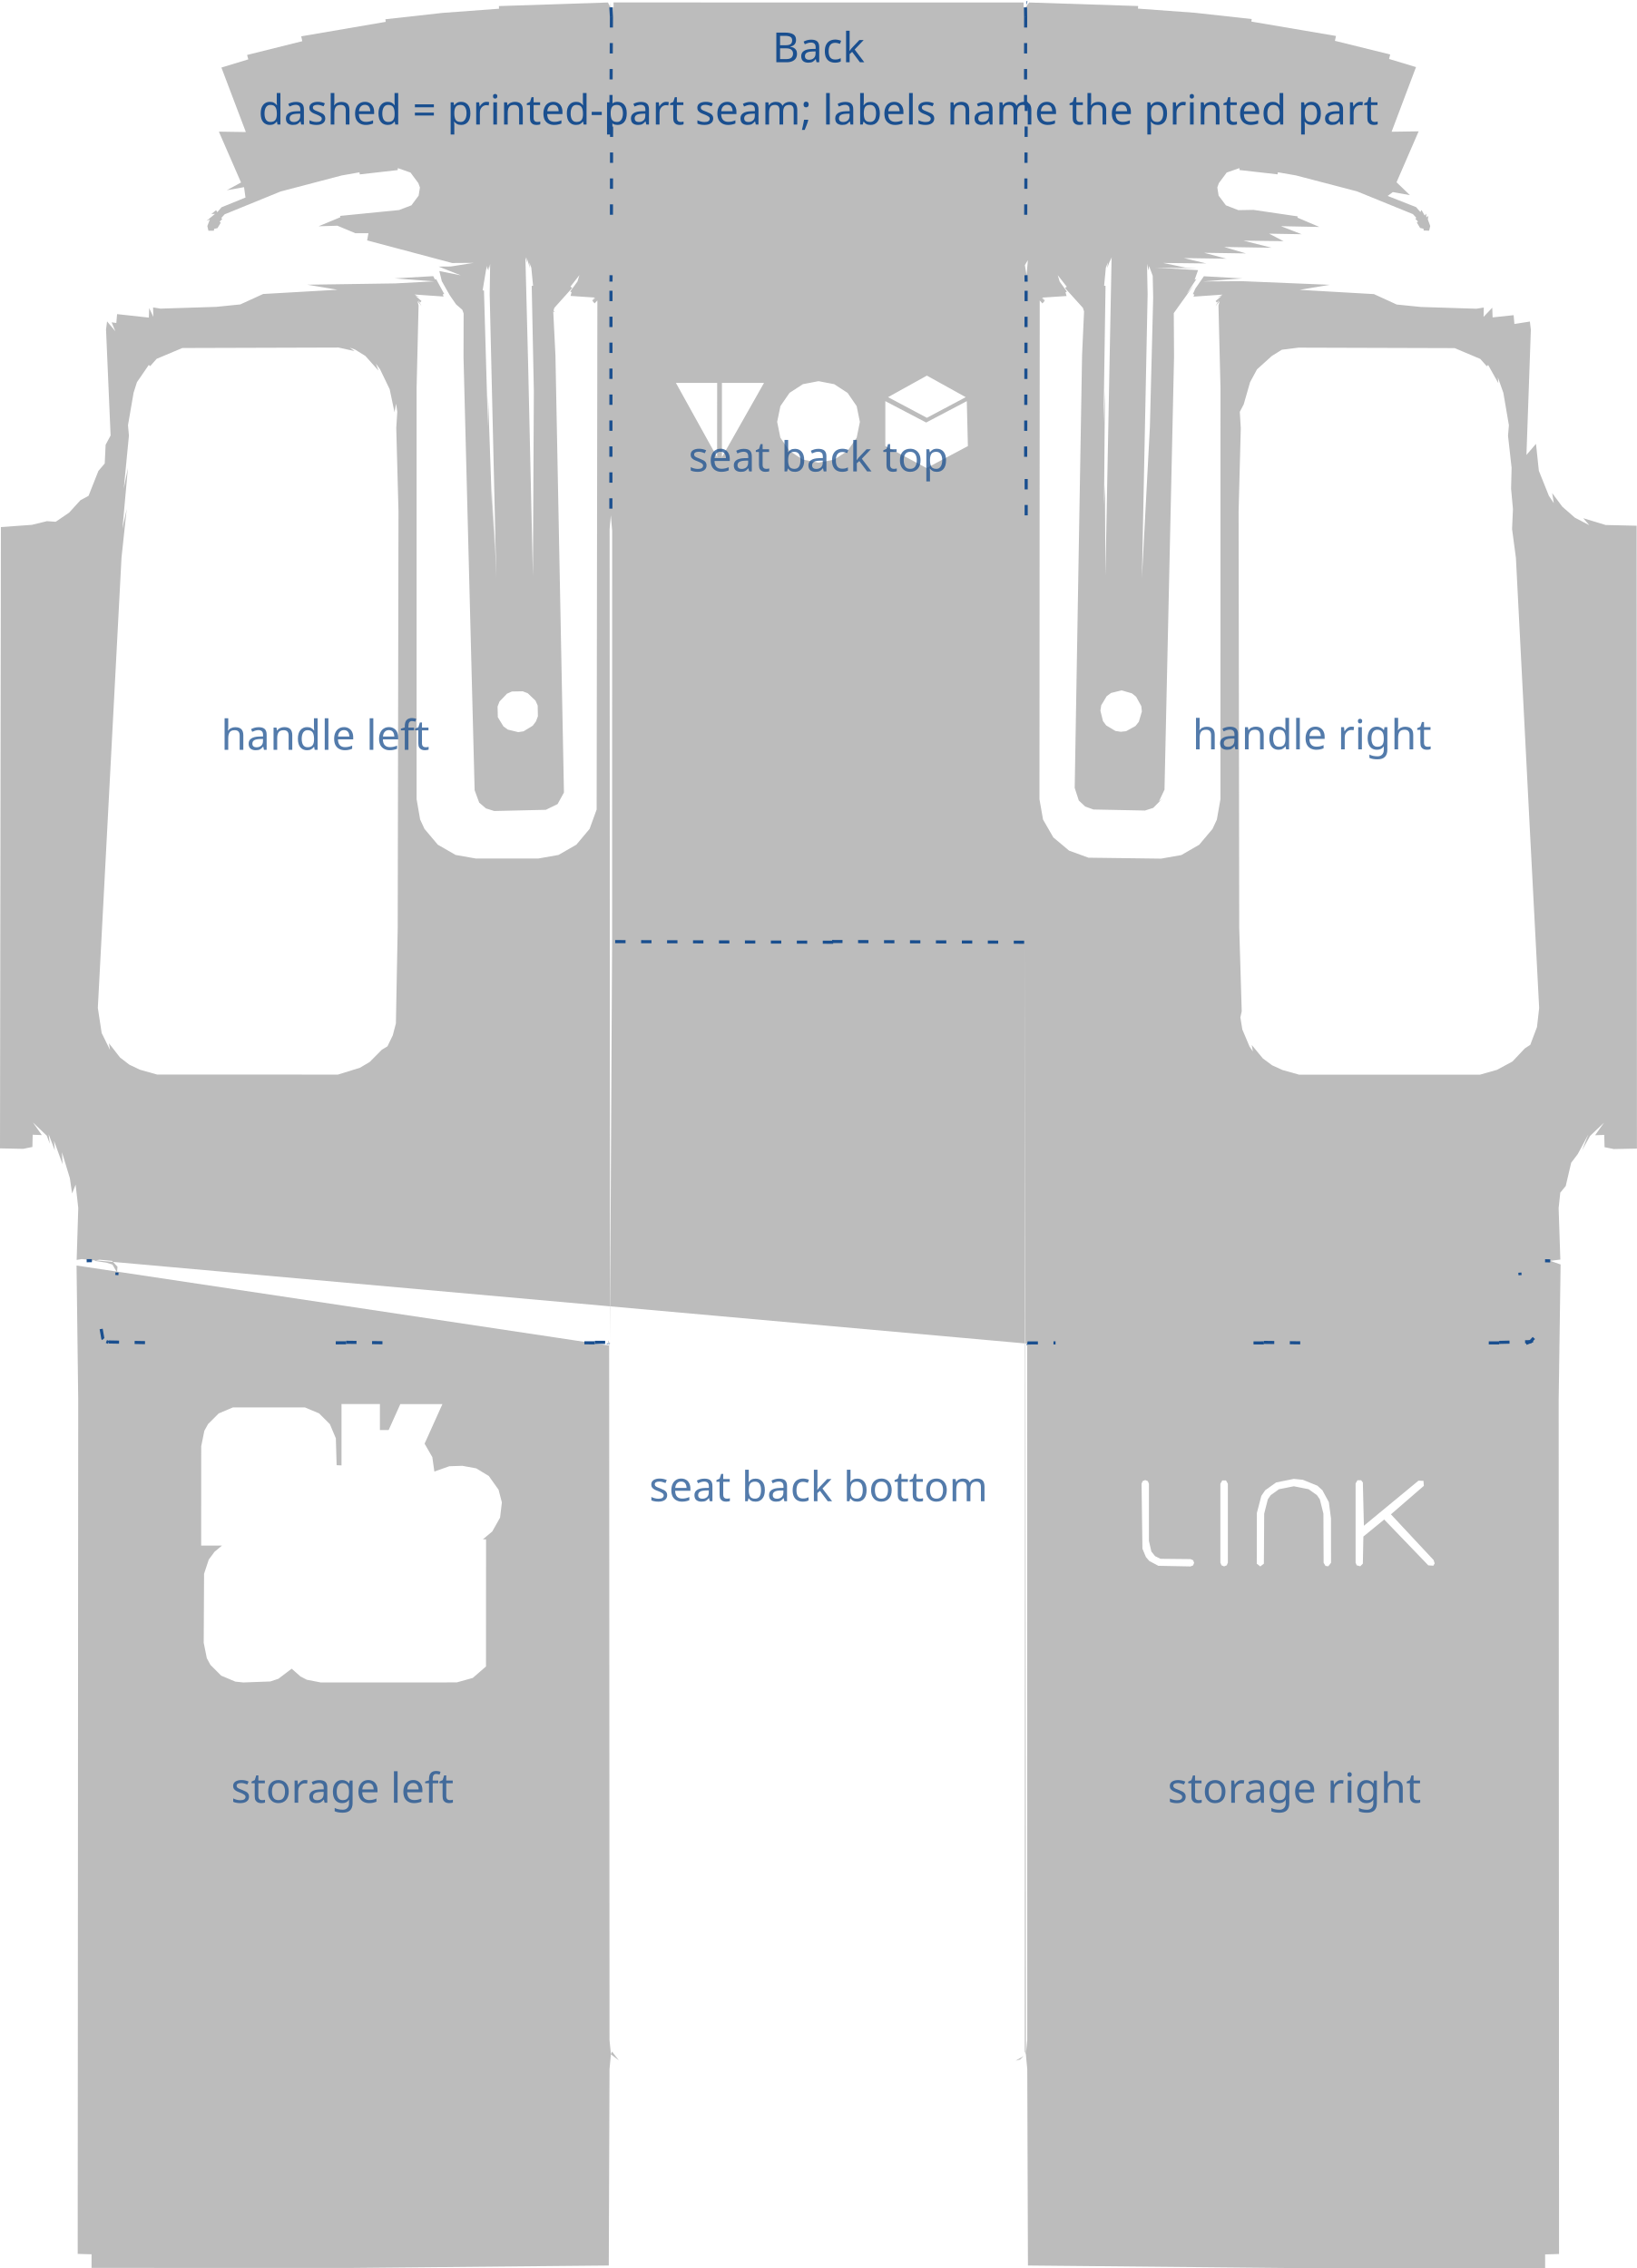
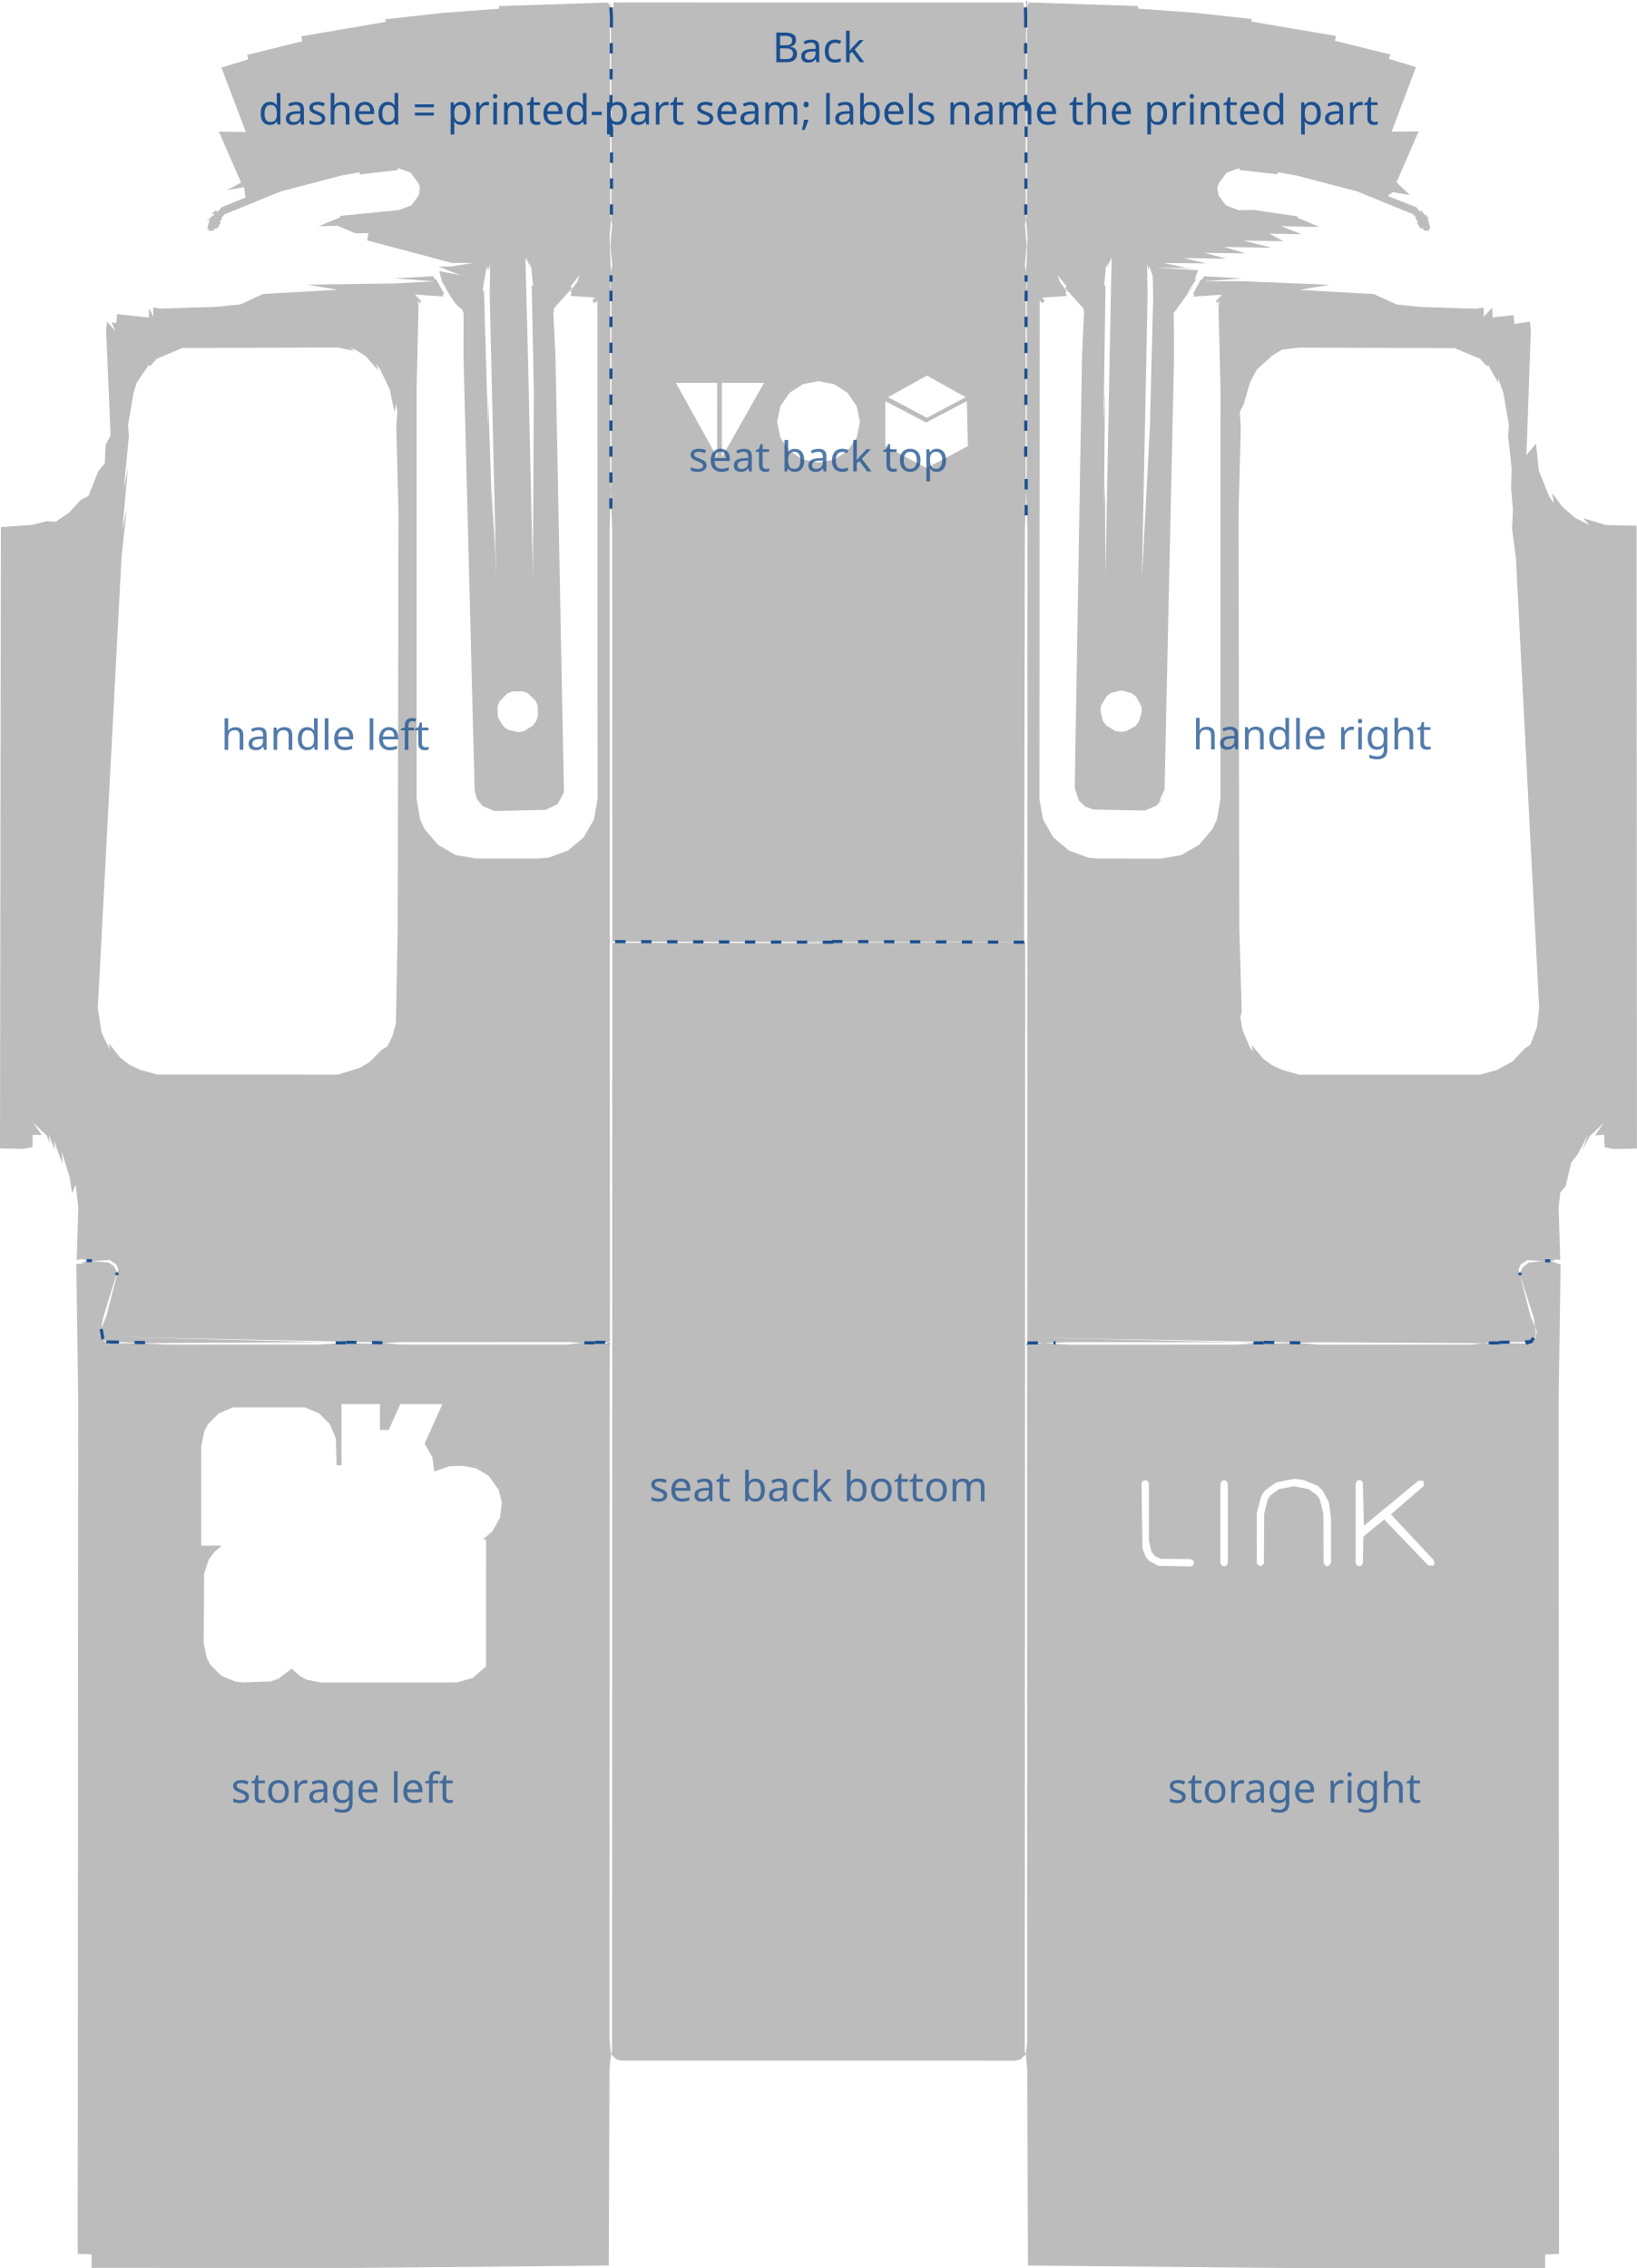
<svg xmlns="http://www.w3.org/2000/svg" width="315.4mm" height="437.1mm" viewBox="0 0 315.4 437.1" version="1.1">
-   <path d="M197.91 258.95 L197.93 393.19 L197.66 395.91 L197.93 398.77 L198.06 436.62 L247.95 437.1 L297.71 437.1 L297.71 434.48 L300.39 434.4 L300.32 269.77 L300.69 243.69 L298.69 243 L300.64 242.75 L300.31 232.83 L300.63 229.85 L301.68 228.57 L302.73 224.09 L304 222.41 L306.04 218.63 L304.82 221.69 L306.39 218.9 L309.05 216.37 L307.34 218.79 L309.1 218.72 L309.16 221.09 L310.94 221.45 L315.4 221.36 L315.34 101.32 L309.37 101.18 L305.05 99.87 L306.22 101.22 L303.43 99.76 L301.02 97.65 L299.07 95.03 L299.38 96.97 L298.43 95.55 L296.5 90.73 L295.95 85.54 L294.11 87.68 L294.96 63.54 L294.77 61.97 L291.79 62.44 L291.64 60.74 L287.59 61.17 L287.52 59.31 L285.85 61.07 L285.89 59.27 L284.47 59.5 L273.77 59.16 L269.12 58.69 L264.72 56.68 L250.41 55.86 L256.22 54.89 L239.32 54.19 L231.77 54.24 L239.38 53.66 L231.96 53.24 L230.31 55.63 L229.84 56.68 L230.13 56.76 L229.95 57.17 L235.58 56.78 L234.53 57.34 L235.37 57.03 L234.22 58.03 L234.46 58.3 L234.86 57.86 L234.21 59.01 L234.99 58.04 L234.77 58.89 L235.16 74.75 L235.15 154.04 L234.46 157.96 L233.62 159.76 L231.06 162.8 L227.62 164.79 L223.71 165.48 L209.73 165.3 L205.99 163.94 L202.95 161.39 L200.97 157.95 L200.28 154.04 L200.33 57.9 L200.86 58.48 L201.3 57.94 L200.67 57.49 L201.42 57.87 L200.78 57.36 L205.5 57.05 L205.3 56.32 L205.57 56.21 L204.18 54.28 L203.8 53.03 L205.54 55.26 L205.2 55.51 L208.65 59.33 L208.87 60.02 L208.49 68.47 L207.07 151.85 L207.86 154.28 L209.1 155.44 L210.68 156.01 L220.61 156.21 L222.2 155.7 L223.98 153.89 L223.3 154.46 L224.37 152.19 L226.21 68.79 L226.16 60.34 L230.01 54.96 L228.64 56.63 L230.54 53.74 L230.17 53.94 L230.84 52.06 L222.61 51.58 L230.66 51.7 L228.39 51.57 L224.13 50.68 L232.42 50.77 L228.1 49.74 L236.3 49.86 L232.01 48.72 L240.07 48.84 L235.85 47.6 L245.02 47.75 L239.6 46.38 L247.31 46.48 L244.52 45.03 L250.79 45.14 L246.81 43.59 L254.21 43.74 L250 41.95 L250.02 41.7 L241.51 40.45 L238.6 40.5 L236.2 39.57 L234.8 37.7 L234.55 36.13 L234.84 35.3 L236.36 33.25 L238.81 32.4 L238.84 32.77 L246.15 33.6 L246.22 33.2 L249.67 33.8 L261.46 36.88 L272.24 41.27 L272.88 41.97 L272.71 42.19 L273.22 42.7 L272.99 42.88 L273.62 43.93 L274.27 44.08 L274.32 44.43 L275.36 44.46 L275.57 43.55 L275.11 42.29 L275.2 41.62 L274.83 41.9 L274.79 41.18 L274.5 41.54 L273.89 40.47 L273.67 40.86 L272.85 39.92 L267.37 37.76 L268.36 37.02 L271.66 37.61 L269.08 35.13 L273.34 25.31 L268.13 25.39 L272.83 12.93 L267.64 11.36 L267.86 10.5 L257.21 7.87 L257.41 6.93 L241.11 4.16 L241.17 3.67 L230.21 2.46 L219.26 1.66 L219.29 1.16 L198.29 0.48 L197.59 1.43 L197.22 1.42 L197.22 0.48 L118.22 0.47 L118.22 1.42 L117.7 1.42 L117.66 0.49 L117.6 1.43 L117.14 0.48 L96.13 1.17 L96.15 1.68 L85.22 2.49 L74.26 3.71 L74.32 4.21 L58.04 7 L58.24 7.94 L47.61 10.59 L47.84 11.44 L42.66 13.02 L47.37 25.45 L42.17 25.37 L46.44 35.17 L43.71 36.66 L47.02 36.07 L47.3 38.07 L42.68 39.95 L41.87 40.89 L41.64 40.51 L40.73 41.24 L41.43 41.22 L39.78 42.58 L40.43 42.31 L39.95 43.57 L40.16 44.47 L41.21 44.46 L41.26 44.11 L41.91 43.96 L42.54 42.91 L42.31 42.73 L42.81 42.22 L42.65 42 L43.29 41.3 L54.05 36.91 L65.82 33.82 L69.26 33.21 L69.32 33.61 L76.62 32.78 L76.66 32.4 L79.1 33.26 L80.61 35.3 L80.91 36.13 L80.66 37.7 L79.27 39.57 L76.89 40.48 L65.54 41.61 L65.57 41.87 L61.38 43.61 L65.01 43.5 L68.48 44.95 L70.99 44.95 L70.74 46.33 L87.13 50.69 L91.26 50.66 L86.86 51.36 L84.52 51.38 L88.77 53.06 L84.65 52.24 L85.13 54.2 L86.66 56.9 L87.88 58.67 L89.07 59.7 L89.33 60.4 L89.31 68.87 L91.45 152.29 L92.33 154.69 L93.63 155.8 L95.23 156.3 L105.17 156.07 L107.43 154.97 L108.66 152.74 L107.02 68.47 L106.6 60.02 L106.9 60.19 L106.65 59.84 L106.82 59.32 L110.25 55.49 L109.91 55.24 L111.64 53.02 L111.26 54.26 L109.86 56.19 L110.13 56.3 L109.93 57.03 L114.65 57.35 L114.01 57.86 L114.76 57.48 L114.12 57.93 L114.56 58.47 L115.1 57.9 L114.96 156.01 L113.6 159.75 L111.05 162.79 L107.61 164.77 L103.7 165.46 L91.7 165.46 L87.79 164.77 L84.35 162.79 L81.79 159.75 L80.95 157.94 L80.27 154.03 L80.27 74.73 L80.65 58.87 L80.44 58.02 L81.22 58.99 L80.56 57.85 L80.96 58.29 L81.21 58.02 L80.06 57.01 L80.9 57.32 L79.85 56.76 L85.48 57.15 L85.3 56.73 L85.59 56.66 L84.04 53.8 L83.81 53.86 L83.47 53.22 L76.04 53.65 L83.66 54.22 L76.15 54.62 L59.21 54.87 L65.02 55.84 L50.7 56.66 L46.3 58.67 L41.65 59.14 L30.93 59.48 L29.5 59.25 L29.54 61.05 L28.74 59.37 L28.68 61.21 L22.56 60.54 L22.41 62.25 L21.51 62.12 L22.22 63.84 L20.63 61.94 L20.43 63.52 L21.31 83.93 L20.35 85.72 L20.18 89.32 L18.96 90.76 L17.06 95.56 L15.5 96.4 L13.34 98.78 L10.73 100.56 L9.05 100.44 L6.14 101.15 L0.17 101.58 L0 221.32 L4.46 221.41 L6.24 221.05 L6.3 218.69 L8.06 218.76 L6.35 216.33 L9.01 218.87 L9.59 220.43 L9.37 218.6 L10.55 221.68 L10.41 219.86 L12.05 224.37 L11.94 222.06 L13.46 227.06 L13.89 230.01 L14.57 228.31 L15.08 232.8 L14.77 242.82 L15.74 242.66 Z M249.29 285.02 L251.02 285.19 L253.83 286.33 L254.8 287.21 L256.04 289.5 L256.45 292.65 L256.46 301.18 L255.93 301.86 L255.39 301.79 L255.03 301.18 L254.99 291.71 L254.3 288.96 L253.74 288.15 L252.14 287.01 L249.29 286.44 L246.43 287.01 L244.84 288.15 L244.28 288.96 L243.58 291.72 L243.52 301.36 L242.83 301.89 L242.15 301.36 L242.17 291.59 L243.03 288.29 L243.77 287.21 L245.89 285.7 Z M261.55 285.28 L262.26 285.28 L262.59 285.71 L262.79 294.05 L273.31 285.36 L274.27 285.4 L274.34 286.36 L268 291.85 L276.22 300.66 L276.43 301.3 L276.17 301.75 L275.2 301.68 L266.7 292.85 L262.69 296.13 L262.59 301.35 L262.09 301.86 L261.4 301.67 L261.19 301.17 L261.19 285.9 Z M220.12 298.47 L219.95 285.95 L220.16 285.45 L220.66 285.24 L221.16 285.45 L221.37 285.95 L221.37 296.97 L221.84 299.01 L222.56 299.91 L223.6 300.42 L229.38 300.48 L229.88 300.69 L230.08 301.19 L229.88 301.69 L229.38 301.89 L223.19 301.77 L221.44 300.84 L220.79 300.08 Z M235.5 285.32 L236.22 285.32 L236.58 285.95 L236.58 301.16 L236.37 301.67 L235.86 301.88 L235.35 301.67 L235.14 301.16 L235.14 285.95 Z M18.85 194.25 L23.41 107.49 L24.41 98.1 L23.59 101.91 L24.65 90.16 L23.85 94.16 L24.84 83.96 L24.66 81.95 L25.74 75.69 L26.38 73.67 L28.67 70.33 L28.93 70.57 L30.19 69.15 L35.13 67.07 L65.24 66.98 L68.33 67.67 L67.39 66.99 L68.43 67.38 L70.4 68.6 L72.92 71.42 L72.43 70.09 L73.23 71.17 L75.08 75.01 L76.01 79.44 L76.32 77.8 L76.55 79.35 L76.35 82.5 L76.78 98.55 L76.63 178.82 L76.28 197.24 L75.68 199.53 L74.65 201.66 L73.58 202.3 L71.23 204.67 L69.34 205.79 L65.11 207.1 L30.26 207.09 L26.96 206.16 L24.92 205.19 L23.12 203.8 L20.99 201.06 L21.2 202.36 L19.59 199.09 Z M117.53 258.4 L117.46 101.95 L117.7 99.31 L117.95 102.29 L117.94 181.07 Z M103.6 135.98 L103.64 138.05 L103.27 139.02 L102.65 139.86 L100.88 140.94 L99.85 141.1 L97.84 140.61 L97 139.99 L95.92 138.23 L95.87 136.16 L96.25 135.19 L97.68 133.69 L98.63 133.27 L100.71 133.23 L101.68 133.6 L103.18 135.03 Z M94.44 50.88 L94.35 56.74 L95.63 111.41 L95.17 99.7 L95.24 105.01 L94.8 94.1 L94.86 99.72 L94.03 76.22 L94.01 82.29 L93.25 55.98 L92.99 55.97 L93.65 52 L93.89 51.24 L93.9 52.06 L94.16 51.39 L94.14 52.2 Z M101.75 69.85 L101.23 49.58 L101.6 50.69 L101.48 49.62 L102.11 51.69 L101.97 50.58 L102.37 51.59 L102.71 55.07 L102.45 55.1 L102.86 75.37 L102.68 111 Z M294.75 159.56 L296.56 194.27 L296.14 197.94 L294.85 201.36 L293.78 202.07 L291.42 204.57 L288.45 206.18 L285.14 207.12 L250.29 207.11 L247.08 206.21 L245.09 205.3 L243.32 203.98 L241.18 201.39 L241.4 202.65 L240.75 201.68 L239.37 198.41 L238.99 196.08 L239.25 194.89 L238.77 178.84 L238.65 98.57 L239.07 82.52 L238.88 79.37 L239.63 77.94 L240.86 73.66 L242.19 71.19 L245.03 68.62 L246.99 67.4 L250.18 67 L280.28 67.09 L285.21 69.17 L286.47 70.58 L286.73 70.34 L288.69 73.84 L288.6 72.72 L289.66 75.7 L290.73 81.95 L290.56 83.98 L291.25 90.15 L291.15 94.18 L291.51 98.11 L291.34 101.95 L292.08 107.5 Z M212.02 136.96 L212.18 135.93 L213.24 134.16 L214.08 133.55 L216.09 133.05 L218.08 133.62 L218.9 134.27 L219.9 136.08 L220.01 137.12 L219.43 139.1 L218.78 139.92 L216.97 140.92 L215.94 141.03 L214.91 140.87 L213.14 139.81 L212.52 138.97 Z M221.12 56.71 L221 50.85 L221.28 52.13 L221.4 51.27 L222.1 53.16 L222.19 57.33 L221.56 82.22 L220.02 111.34 Z M214.17 50.02 L212.99 110.96 L212.9 93.41 L212.72 97.23 L212.9 75.35 L212.62 81.46 L213.01 55.09 L212.74 55.07 L213.07 51.59 L213.47 50.58 L213.33 51.68 L214.06 49.68 L213.76 50.6 L214.21 49.58 Z M157.71 73.46 L160.73 74.04 L163.31 75.72 L165.06 78.27 L165.68 81.32 L165.06 84.36 L163.3 86.9 L160.73 88.58 L157.71 89.17 L154.69 88.58 L152.12 86.9 L150.36 84.35 L149.74 81.3 L150.37 78.26 L152.12 75.72 L154.7 74.04 Z M138.17 88.12 L130.23 73.79 L138.18 73.79 Z M186.49 85.97 L178.53 90.21 L170.58 85.97 L170.58 77.31 L178.45 81.43 L186.28 77.31 Z M186.07 76.54 L178.59 80.52 L171.11 76.54 L178.59 72.39 Z M147.21 73.79 L139.1 88.12 L139.1 73.79 Z M14.75 243.9 L15.07 269.74 L14.97 434.38 L17.64 434.46 L17.64 437.08 L67.41 437.09 L117.3 436.62 L117.44 398.76 L117.71 395.91 L117.44 393.19 L117.37 259 L117.29 259.31 Z M65.8 270.6 L73.2 270.6 L73.2 275.61 L74.88 275.61 L77.13 270.61 L85.24 270.61 L81.81 278.23 L83.3 280.83 L83.69 283.6 L86.58 282.58 L89.09 282.5 L91.76 282.99 L94.18 284.46 L96.06 287.1 L96.7 289.55 L96.35 292.49 L94.85 295.15 L93.04 296.67 L93.65 296.67 L93.64 321.17 L91.09 323.38 L88.01 324.24 L61.8 324.25 L59.12 323.73 L57.9 323.1 L56.2 321.6 L53.64 323.54 L52.09 324.06 L46.88 324.25 L45.35 324.09 L42.62 322.94 L40.55 320.87 L39.85 319.58 L39.25 316.6 L39.32 303.3 L40.22 300.58 L41.33 299.07 L42.77 297.87 L38.76 297.87 L38.77 278.73 L39.37 275.76 L40.08 274.46 L42.14 272.4 L44.87 271.25 L58.76 271.25 L61.49 272.4 L63.56 274.47 L64.71 277.2 L64.86 282.38 L65.8 282.42 Z M197.66 395.91 L197.45 395.38 L197.53 181.63 Z M20.48 243.34 L16.72 242.78 L17.69 243.05 L19.16 242.78 L21.59 243 L22.64 244.14 L22.55 245.24 L21.67 243.71 Z M198.05 50.13 L197.79 53.04 L197.47 51.1 Z M117.92 395.38 L117.71 395.91 L119.23 397.08 Z M195.69 397.15 L196.57 396.91 L197.21 396.26 Z M117.37 258.7 L117.2 258.31 L117.2 258.8 Z M197.88 0.5 L198.14 0.03 L197.78 0.49 Z M117.48 258.75 L117.49 258.88 L117.57 258.81 Z M98.54 259.14 L95.88 259.14 L93.21 259.14 L90.55 259.14 Z M61.27 259.14 L58.6 259.14 L55.94 259.14 Z M238.17 259.15 L235.5 259.15 L232.84 259.15 Z M125.31 397.14 L128.13 397.14 L130.94 397.14 Z M264.78 259.15 L262.12 259.15 L259.45 259.15 Z M170.35 397.14 L173.17 397.14 L175.98 397.14 Z M117.92 370.12 L117.92 372.93 L117.92 375.74 Z M147.83 397.14 L150.65 397.14 L153.46 397.14 Z M117.93 347.67 L117.93 350.48 L117.93 353.29 Z M117.93 257.88 L117.93 260.68 L117.93 263.49 Z M117.93 280.33 L117.93 283.13 L117.93 285.94 Z M117.93 325.23 L117.93 328.03 L117.93 330.84 Z M117.93 302.78 L117.93 305.58 L117.93 308.39 Z" fill="#bcbcbc" fill-rule="evenodd" />
+   <path d="M19.49 256.13 L19.86 254.01 L22.55 245.24 L21.97 244.03 L20.91 243.33 L16.7 242.97 L15.68 243.35 L16.69 243.32 L14.7 243.66 L15.07 269.74 L14.97 434.38 L17.64 434.46 L17.64 437.08 L67.41 437.09 L117.3 436.62 L117.44 398.77 L117.71 395.91 L117.44 393.19 L117.48 258.75 L112.01 258.79 L109.2 259.14 L77.23 259.13 L71.87 258.69 L21.71 257.6 L66.69 258.79 L61.27 259.14 L31.96 259.13 L19.95 258.46 L20.8 259 L21.36 258.88 L20.45 258.64 L19.81 257.95 Z M65.8 270.6 L73.2 270.61 L73.2 275.61 L74.88 275.61 L77.13 270.61 L85.24 270.61 L81.81 278.23 L83.3 280.83 L83.69 283.6 L86.58 282.58 L89.09 282.5 L91.76 282.99 L94.18 284.46 L96.06 287.1 L96.7 289.55 L96.35 292.49 L94.85 295.15 L93.04 296.67 L93.65 296.67 L93.64 321.17 L91.09 323.38 L88.01 324.24 L61.8 324.25 L59.12 323.73 L57.9 323.1 L56.2 321.6 L53.64 323.54 L52.09 324.06 L46.88 324.25 L45.35 324.09 L42.62 322.94 L40.55 320.87 L39.85 319.58 L39.25 316.6 L39.32 303.3 L40.22 300.58 L41.33 299.07 L42.77 297.87 L38.76 297.87 L38.77 278.73 L39.37 275.76 L40.08 274.47 L42.14 272.4 L44.87 271.25 L58.77 271.25 L61.49 272.4 L63.56 274.47 L64.71 277.2 L64.86 282.38 L65.8 282.43 Z M295.54 254.03 L295.92 257.11 L295.58 257.98 L294.89 258.57 L286.25 258.81 L283.43 259.15 L254.12 259.15 L248.71 258.71 L198.46 257.74 L243.52 258.81 L238.16 259.15 L206.19 259.16 L198.03 258.7 L198.07 259.38 L197.9 258.88 L197.93 393.19 L197.66 395.91 L197.93 398.77 L198.06 436.62 L247.95 437.1 L297.71 437.1 L297.71 434.48 L300.39 434.4 L300.32 269.77 L300.69 243.69 L298.69 243 L297.7 242.98 L294.49 243.36 L293.19 244.43 L293.5 244.11 L292.84 245.27 L292.88 245.76 Z M249.29 285.02 L251.02 285.19 L253.83 286.33 L254.8 287.21 L256.04 289.5 L256.45 292.65 L256.46 301.18 L255.93 301.86 L255.39 301.79 L255.03 301.18 L254.99 291.72 L254.3 288.96 L253.74 288.15 L252.15 287.01 L249.29 286.44 L246.43 287.01 L244.84 288.15 L244.28 288.96 L243.58 291.72 L243.52 301.36 L242.83 301.89 L242.15 301.36 L242.17 291.59 L243.03 288.29 L243.77 287.21 L245.89 285.7 Z M261.55 285.28 L262.26 285.28 L262.59 285.71 L262.79 294.05 L273.31 285.36 L274.27 285.4 L274.34 286.36 L268 291.85 L276.22 300.66 L276.43 301.3 L276.17 301.75 L275.2 301.68 L266.7 292.85 L262.69 296.13 L262.59 301.35 L262.09 301.86 L261.4 301.67 L261.19 301.17 L261.19 285.89 Z M220.12 298.47 L219.95 285.95 L220.16 285.45 L220.66 285.24 L221.16 285.45 L221.37 285.95 L221.37 296.97 L221.84 299.01 L222.56 299.92 L223.6 300.42 L229.38 300.48 L229.88 300.69 L230.08 301.19 L229.88 301.69 L229.38 301.89 L223.19 301.77 L221.44 300.84 L220.79 300.08 Z M235.5 285.33 L236.22 285.33 L236.58 285.95 L236.58 301.16 L236.37 301.67 L235.86 301.88 L235.35 301.67 L235.14 301.16 L235.14 285.95 Z M117.53 258.4 L117.46 101.95 L117.82 90.91 L117.82 57.27 L117.48 55.15 L117.74 53.04 L117.45 45.79 L117.81 41.39 L117.84 22.35 L117.63 19.62 L117.55 22.35 L117.69 25.07 L117.8 19.63 L117.7 1.42 L117.14 0.48 L96.13 1.17 L96.15 1.68 L85.22 2.49 L74.26 3.71 L74.32 4.21 L58.04 7 L58.24 7.94 L47.61 10.59 L47.84 11.44 L42.66 13.02 L47.37 25.45 L42.17 25.37 L46.44 35.18 L43.71 36.66 L47.02 36.07 L47.3 38.07 L42.68 39.95 L41.87 40.9 L41.64 40.51 L40.73 41.24 L41.43 41.22 L39.78 42.58 L40.43 42.31 L39.91 44.02 L40.16 44.03 L40.16 44.48 L41.21 44.46 L41.26 44.11 L41.91 43.96 L42.54 42.91 L42.31 42.73 L42.81 42.22 L42.65 42 L43.3 41.3 L54.05 36.91 L65.82 33.82 L69.26 33.21 L69.32 33.61 L76.63 32.78 L76.66 32.4 L79.1 33.26 L80.61 35.3 L80.91 36.13 L80.66 37.7 L79.27 39.57 L76.89 40.48 L65.54 41.61 L65.57 41.87 L61.38 43.61 L65.01 43.5 L68.48 44.95 L70.99 44.95 L70.74 46.33 L87.13 50.69 L91.26 50.66 L86.86 51.36 L84.52 51.39 L88.78 53.06 L84.65 52.24 L85.13 54.2 L86.66 56.9 L87.88 58.67 L89.07 59.7 L89.33 60.41 L89.31 68.87 L91.45 152.29 L91.88 153.96 L92.93 155.31 L95.23 156.31 L105.17 156.07 L107.43 154.97 L108.66 152.74 L107.02 68.47 L106.6 60.02 L106.9 60.19 L106.65 59.84 L106.82 59.32 L110.25 55.49 L109.91 55.25 L111.64 53.02 L111.26 54.26 L109.86 56.19 L110.13 56.3 L109.94 57.03 L114.65 57.35 L114.01 57.86 L114.76 57.48 L114.12 57.94 L114.56 58.48 L115.1 57.9 L115.13 154.03 L114.44 157.94 L112.46 161.38 L109.42 163.93 L105.68 165.29 L103.7 165.46 L91.7 165.46 L87.79 164.78 L84.35 162.79 L81.8 159.75 L80.95 157.94 L80.27 154.03 L80.27 74.73 L80.65 58.88 L80.44 58.02 L81.22 58.99 L80.56 57.85 L80.96 58.29 L81.21 58.02 L80.06 57.01 L80.9 57.32 L79.85 56.76 L85.48 57.15 L85.3 56.74 L85.59 56.66 L84.03 53.8 L83.81 53.86 L83.47 53.22 L76.04 53.65 L83.66 54.22 L76.15 54.62 L59.21 54.87 L65.02 55.84 L50.7 56.66 L46.3 58.67 L41.65 59.14 L30.93 59.48 L29.5 59.25 L29.55 61.05 L28.74 59.37 L28.68 61.21 L22.56 60.54 L22.41 62.25 L21.51 62.12 L22.22 63.84 L20.63 61.94 L20.43 63.52 L21.31 83.93 L20.35 85.72 L20.18 89.32 L18.96 90.76 L17.06 95.56 L15.5 96.4 L13.34 98.78 L10.73 100.56 L9.05 100.44 L6.14 101.15 L0.17 101.58 L0 221.32 L4.46 221.42 L6.25 221.06 L6.3 218.69 L8.06 218.76 L6.35 216.33 L9.02 218.87 L9.59 220.44 L9.37 218.6 L10.55 221.68 L10.41 219.86 L12.05 224.37 L11.94 222.06 L13.46 227.06 L13.89 230.01 L14.57 228.31 L15.09 232.8 L14.77 242.83 L15.74 242.66 L17.69 243.06 L21.12 242.83 L22.38 243.67 L22.8 244.65 L20.51 253.59 L19.29 256.6 L19.67 258.05 L20.87 258.9 L61.75 258.67 L71.87 258.99 L76.85 258.67 L109.63 258.66 L117.37 259 L117.3 258.37 L117.49 258.88 Z M18.85 194.25 L23.41 107.49 L24.41 98.1 L23.59 101.91 L24.65 90.17 L23.85 94.16 L24.84 83.96 L24.66 81.95 L25.74 75.69 L26.38 73.67 L28.67 70.33 L28.93 70.57 L30.19 69.15 L35.13 67.07 L65.24 66.98 L68.33 67.67 L67.39 66.99 L68.44 67.38 L70.4 68.6 L72.92 71.42 L72.43 70.09 L73.23 71.17 L75.08 75.01 L76.01 79.44 L76.33 77.8 L76.55 79.35 L76.35 82.5 L76.78 98.56 L76.63 178.83 L76.28 197.24 L75.67 199.53 L74.65 201.66 L73.58 202.3 L71.23 204.67 L69.34 205.79 L65.11 207.1 L30.27 207.09 L26.96 206.16 L24.92 205.2 L23.12 203.8 L20.99 201.06 L21.2 202.36 L19.59 199.1 Z M103.6 135.98 L103.64 138.05 L103.27 139.02 L102.65 139.86 L100.88 140.94 L99.85 141.1 L97.84 140.61 L97 139.99 L95.92 138.23 L95.87 136.16 L96.25 135.19 L97.68 133.7 L98.63 133.28 L100.7 133.23 L101.68 133.6 L103.18 135.03 Z M94.44 50.88 L94.35 56.74 L95.63 111.41 L95.17 99.7 L95.24 105.01 L94.8 94.1 L94.86 99.72 L94.03 76.22 L94.01 82.29 L93.25 55.98 L92.99 55.97 L93.65 52 L93.89 51.24 L93.9 52.06 L94.16 51.39 L94.14 52.2 Z M101.75 69.85 L101.23 49.59 L101.6 50.69 L101.48 49.62 L102.11 51.69 L101.97 50.58 L102.37 51.59 L102.71 55.08 L102.45 55.1 L102.86 75.37 L102.68 111 Z M197.94 258.32 L197.87 258.8 L198.08 258.52 L198.12 258.9 L197.91 258.95 L198.19 259.01 L205.76 258.67 L238.54 258.69 L243.52 259.01 L253.65 258.68 L294.52 258.93 L295.72 258.08 L296.11 256.63 L294.89 253.62 L292.6 244.68 L293.02 243.7 L294.27 242.86 L297.7 243.08 L299.64 242.92 L299.65 242.69 L300.63 242.85 L300.31 232.83 L300.63 229.85 L301.68 228.57 L302.73 224.09 L304 222.41 L306.04 218.63 L304.82 221.69 L306.39 218.9 L309.05 216.37 L307.34 218.79 L309.1 218.72 L309.16 221.09 L310.94 221.45 L315.4 221.36 L315.33 101.32 L309.37 101.18 L305.05 99.87 L306.22 101.22 L303.43 99.75 L301.02 97.65 L299.07 95.03 L299.38 96.97 L298.43 95.55 L296.5 90.73 L295.95 85.54 L294.11 87.68 L294.96 63.54 L294.76 61.97 L291.79 62.44 L291.64 60.74 L287.59 61.17 L287.52 59.31 L285.85 61.07 L285.89 59.27 L284.47 59.5 L273.76 59.16 L269.12 58.69 L264.72 56.68 L250.41 55.86 L256.22 54.89 L239.32 54.19 L231.76 54.24 L239.38 53.66 L231.96 53.24 L231.62 53.88 L231.39 53.82 L229.84 56.68 L230.13 56.76 L229.95 57.17 L235.57 56.78 L234.53 57.34 L235.37 57.03 L234.22 58.03 L234.47 58.31 L234.87 57.87 L234.21 59.01 L234.99 58.04 L234.77 58.89 L235.16 74.75 L235.15 154.04 L234.46 157.96 L233.62 159.76 L231.06 162.8 L227.62 164.79 L223.71 165.48 L211.71 165.47 L209.73 165.3 L206 163.94 L202.95 161.39 L200.97 157.95 L200.28 154.04 L200.33 57.9 L200.86 58.48 L201.3 57.94 L200.67 57.49 L201.42 57.87 L200.78 57.36 L205.5 57.05 L205.3 56.32 L205.57 56.21 L204.18 54.28 L203.8 53.03 L205.54 55.26 L205.2 55.51 L208.65 59.33 L208.87 60.02 L208.49 68.47 L207.07 151.85 L207.86 154.28 L209.1 155.44 L210.68 156.02 L220.6 156.21 L222.9 155.22 L223.97 153.89 L223.3 154.46 L224.38 152.19 L226.21 68.8 L226.16 60.34 L230.01 54.96 L228.64 56.63 L230.54 53.74 L230.17 53.94 L230.84 52.06 L222.61 51.58 L230.66 51.7 L228.39 51.57 L224.13 50.68 L232.42 50.77 L228.09 49.74 L236.3 49.86 L232.01 48.72 L240.07 48.84 L235.85 47.6 L245.02 47.75 L239.6 46.38 L247.31 46.48 L244.52 45.03 L250.79 45.14 L246.81 43.59 L254.21 43.74 L250 41.95 L250.02 41.7 L241.51 40.45 L238.6 40.5 L236.2 39.57 L234.8 37.7 L234.55 36.13 L234.84 35.3 L236.36 33.25 L238.81 32.4 L238.84 32.77 L246.15 33.6 L246.22 33.2 L249.67 33.8 L261.46 36.88 L272.24 41.27 L272.88 41.97 L272.71 42.19 L273.22 42.71 L272.99 42.89 L273.62 43.93 L274.27 44.08 L274.31 44.43 L275.36 44.46 L275.37 44.01 L275.61 44.01 L275.11 42.29 L275.2 41.62 L274.83 41.9 L274.79 41.18 L274.5 41.54 L273.89 40.47 L273.67 40.86 L272.85 39.92 L267.37 37.77 L268.36 37.02 L271.66 37.61 L269.08 35.13 L273.34 25.31 L268.13 25.39 L272.83 12.93 L267.64 11.36 L267.87 10.5 L257.21 7.87 L257.41 6.93 L241.11 4.16 L241.18 3.67 L230.21 2.46 L219.26 1.66 L219.29 1.16 L198.29 0.48 L197.74 1.43 L197.59 22.35 L197.81 25.07 L197.88 22.35 L197.74 19.63 L197.63 25.07 L197.63 41.39 L197.98 45.79 L197.69 53.04 L197.95 55.16 L197.61 57.28 L197.61 90.91 L197.96 101.95 Z M294.75 159.56 L296.56 194.27 L296.14 197.94 L294.86 201.36 L293.78 202.07 L291.42 204.57 L288.44 206.19 L285.14 207.12 L250.29 207.11 L247.08 206.21 L245.09 205.3 L243.32 203.98 L241.18 201.39 L241.4 202.65 L240.75 201.68 L239.37 198.41 L238.99 196.08 L239.25 194.89 L238.78 178.84 L238.65 98.57 L239.07 82.52 L238.88 79.37 L239.63 77.94 L240.86 73.66 L242.19 71.19 L245.03 68.62 L246.99 67.4 L250.18 67 L280.28 67.09 L285.21 69.17 L286.47 70.58 L286.73 70.34 L288.69 73.84 L288.6 72.73 L289.66 75.7 L290.73 81.95 L290.56 83.98 L291.25 90.15 L291.15 94.18 L291.51 98.11 L291.34 101.95 L292.08 107.5 Z M212.02 136.96 L212.18 135.93 L213.24 134.16 L214.08 133.55 L216.09 133.05 L218.08 133.62 L218.9 134.27 L219.9 136.08 L220.01 137.12 L219.43 139.1 L218.78 139.92 L216.97 140.92 L215.94 141.03 L214.91 140.87 L213.14 139.81 L212.52 138.97 Z M221.12 56.71 L221 50.85 L221.28 52.13 L221.4 51.27 L222.1 53.16 L222.19 57.33 L221.56 82.23 L220.02 111.34 Z M214.17 50.02 L212.99 110.96 L212.9 93.41 L212.72 97.23 L212.9 75.35 L212.62 81.46 L213 55.09 L212.74 55.07 L213.07 51.59 L213.47 50.58 L213.33 51.68 L214.06 49.68 L213.76 50.61 L214.21 49.58 Z M197.66 395.91 L197.45 395.38 L197.53 181.61 L117.97 181.48 L117.92 395.38 L117.71 395.91 L118.8 396.9 L119.68 397.14 L195.69 397.15 L196.57 396.91 Z M118.22 1.42 L117.7 1.42 L117.66 0.49 L117.5 1.43 L117.54 22.35 L117.76 25.07 L117.84 22.35 L117.69 19.63 L117.58 25.07 L117.58 41.39 L117.95 43.33 L117.61 47.23 L117.96 51.1 L117.64 53.04 L117.59 57.27 L117.59 90.91 L117.95 102.29 L117.97 181.7 L157.7 181.75 L160.53 181.54 L157.7 181.45 L154.88 181.59 L160.53 181.7 L197.53 181.63 L197.32 181.48 L197.47 102.3 L197.83 90.91 L197.84 57.28 L197.79 53.05 L197.47 51.1 L197.82 47.23 L197.48 43.34 L197.86 41.39 L197.89 22.35 L197.67 19.63 L197.59 22.35 L197.74 25.07 L197.85 19.63 L197.88 0.5 L197.59 1.43 L197.22 1.42 L197.22 0.48 L118.22 0.47 Z M157.71 73.46 L160.73 74.04 L163.31 75.72 L165.06 78.27 L165.68 81.32 L165.06 84.36 L163.3 86.9 L160.73 88.58 L157.71 89.17 L154.69 88.58 L152.12 86.9 L150.36 84.35 L149.74 81.3 L150.37 78.26 L152.12 75.72 L154.7 74.04 Z M138.17 88.12 L130.23 73.79 L138.18 73.79 Z M186.49 85.97 L178.53 90.21 L170.58 85.97 L170.58 77.31 L178.45 81.43 L186.28 77.31 Z M186.07 76.55 L178.59 80.52 L171.11 76.54 L178.59 72.39 Z M147.21 73.79 L139.1 88.12 L139.1 73.79 Z" fill="#bcbcbc" fill-rule="evenodd" />
  <polyline points="17.7,242.96 16.7,242.97" fill="none" stroke="#1a4f8f" stroke-width="0.6" stroke-dasharray="2 3" />
  <polyline points="22.51,245.74 22.55,245.24" fill="none" stroke="#1a4f8f" stroke-width="0.6" stroke-dasharray="2 3" />
  <polyline points="19.49,256.13 19.81,257.95 20.45,258.64 21.36,258.88" fill="none" stroke="#1a4f8f" stroke-width="0.6" stroke-dasharray="2 3" />
  <polyline points="20.94,258.63 29.14,258.78" fill="none" stroke="#1a4f8f" stroke-width="0.6" stroke-dasharray="2 3" />
  <polyline points="20.92,258.71 20.5,258.54" fill="none" stroke="#1a4f8f" stroke-width="0.6" stroke-dasharray="2 3" />
  <polyline points="114.6,258.8 112.01,258.79" fill="none" stroke="#1a4f8f" stroke-width="0.6" stroke-dasharray="2 3" />
  <polyline points="114.6,258.7 117.37,258.7 117.37,259" fill="none" stroke="#1a4f8f" stroke-width="0.6" stroke-dasharray="2 3" />
  <polyline points="66.69,258.69 74.44,258.79" fill="none" stroke="#1a4f8f" stroke-width="0.6" stroke-dasharray="2 3" />
  <polyline points="66.69,258.79 64.1,258.8" fill="none" stroke="#1a4f8f" stroke-width="0.6" stroke-dasharray="2 3" />
  <polyline points="117.2,258.9 117.21,259" fill="none" stroke="#1a4f8f" stroke-width="0.6" stroke-dasharray="2 3" />
  <polyline points="198.02,259 197.91,258.95" fill="none" stroke="#1a4f8f" stroke-width="0.6" stroke-dasharray="2 3" />
  <polyline points="197.98,258.82 203.38,258.81" fill="none" stroke="#1a4f8f" stroke-width="0.6" stroke-dasharray="2 3" />
  <polyline points="198.19,258.91 198.19,259.01" fill="none" stroke="#1a4f8f" stroke-width="0.6" stroke-dasharray="2 3" />
  <polyline points="288.85,258.71 294.89,258.57 295.8,257.56 295.9,256.16" fill="none" stroke="#1a4f8f" stroke-width="0.6" stroke-dasharray="2 3" />
  <polyline points="243.52,258.71 251.29,258.81" fill="none" stroke="#1a4f8f" stroke-width="0.6" stroke-dasharray="2 3" />
  <polyline points="243.52,258.81 240.95,258.82" fill="none" stroke="#1a4f8f" stroke-width="0.6" stroke-dasharray="2 3" />
  <polyline points="288.85,258.81 286.25,258.81" fill="none" stroke="#1a4f8f" stroke-width="0.6" stroke-dasharray="2 3" />
  <polyline points="295.33,258.39 294.03,258.91" fill="none" stroke="#1a4f8f" stroke-width="0.6" stroke-dasharray="2 3" />
  <polyline points="292.84,245.27 292.88,245.76" fill="none" stroke="#1a4f8f" stroke-width="0.6" stroke-dasharray="2 3" />
  <polyline points="298.69,243 297.7,242.98" fill="none" stroke="#1a4f8f" stroke-width="0.6" stroke-dasharray="2 3" />
  <polyline points="117.81,3.3 117.69,25.07" fill="none" stroke="#1a4f8f" stroke-width="0.6" stroke-dasharray="2 3" />
  <polyline points="117.81,41.39 117.84,22.35" fill="none" stroke="#1a4f8f" stroke-width="0.6" stroke-dasharray="2 3" />
  <polyline points="117.7,1.42 117.81,3.3 117.84,1.43" fill="none" stroke="#1a4f8f" stroke-width="0.6" stroke-dasharray="2 3" />
  <polyline points="117.72,54.27 117.74,53.04" fill="none" stroke="#1a4f8f" stroke-width="0.6" stroke-dasharray="2 3" />
  <polyline points="117.72,56.03 117.7,99.31" fill="none" stroke="#1a4f8f" stroke-width="0.6" stroke-dasharray="2 3" />
  <polyline points="197.62,3.3 197.59,22.35" fill="none" stroke="#1a4f8f" stroke-width="0.6" stroke-dasharray="2 3" />
  <polyline points="197.63,41.39 197.74,19.63" fill="none" stroke="#1a4f8f" stroke-width="0.6" stroke-dasharray="2 3" />
  <polyline points="197.59,1.43 197.62,3.3 197.74,1.43" fill="none" stroke="#1a4f8f" stroke-width="0.6" stroke-dasharray="2 3" />
  <polyline points="197.78,0.49 197.88,0.5" fill="none" stroke="#1a4f8f" stroke-width="0.6" stroke-dasharray="2 3" />
  <polyline points="197.69,53.04 197.71,54.28" fill="none" stroke="#1a4f8f" stroke-width="0.6" stroke-dasharray="2 3" />
  <polyline points="197.71,56.04 197.61,90.91" fill="none" stroke="#1a4f8f" stroke-width="0.6" stroke-dasharray="2 3" />
  <polyline points="197.72,99.32 197.72,90.91" fill="none" stroke="#1a4f8f" stroke-width="0.6" stroke-dasharray="2 3" />
  <polyline points="197.33,181.59 157.7,181.44" fill="none" stroke="#1a4f8f" stroke-width="0.6" stroke-dasharray="2 3" />
  <polyline points="160.53,181.59 118.08,181.47 117.97,181.7" fill="none" stroke="#1a4f8f" stroke-width="0.6" stroke-dasharray="2 3" />
  <text x="65.97" y="347.43" text-anchor="middle" font-family="sans-serif" font-size="8" fill="#1a4f8f" opacity="0.75">storage left</text>
  <text x="249.4" y="347.44" text-anchor="middle" font-family="sans-serif" font-size="8" fill="#1a4f8f" opacity="0.75">storage right</text>
  <text x="62.67" y="144.51" text-anchor="middle" font-family="sans-serif" font-size="8" fill="#1a4f8f" opacity="0.75">handle left</text>
  <text x="252.79" y="144.42" text-anchor="middle" font-family="sans-serif" font-size="8" fill="#1a4f8f" opacity="0.75">handle right</text>
  <text x="157.71" y="289.33" text-anchor="middle" font-family="sans-serif" font-size="8" fill="#1a4f8f" opacity="0.75">seat back bottom</text>
  <text x="157.69" y="90.86" text-anchor="middle" font-family="sans-serif" font-size="8" fill="#1a4f8f" opacity="0.75">seat back top</text>
  <text x="157.7" y="12" text-anchor="middle" font-family="sans-serif" font-size="8" fill="#1a4f8f">Back</text>
  <text x="157.7" y="24" text-anchor="middle" font-family="sans-serif" font-size="8" fill="#1a4f8f">dashed = printed-part seam; labels name the printed part</text>
</svg>
